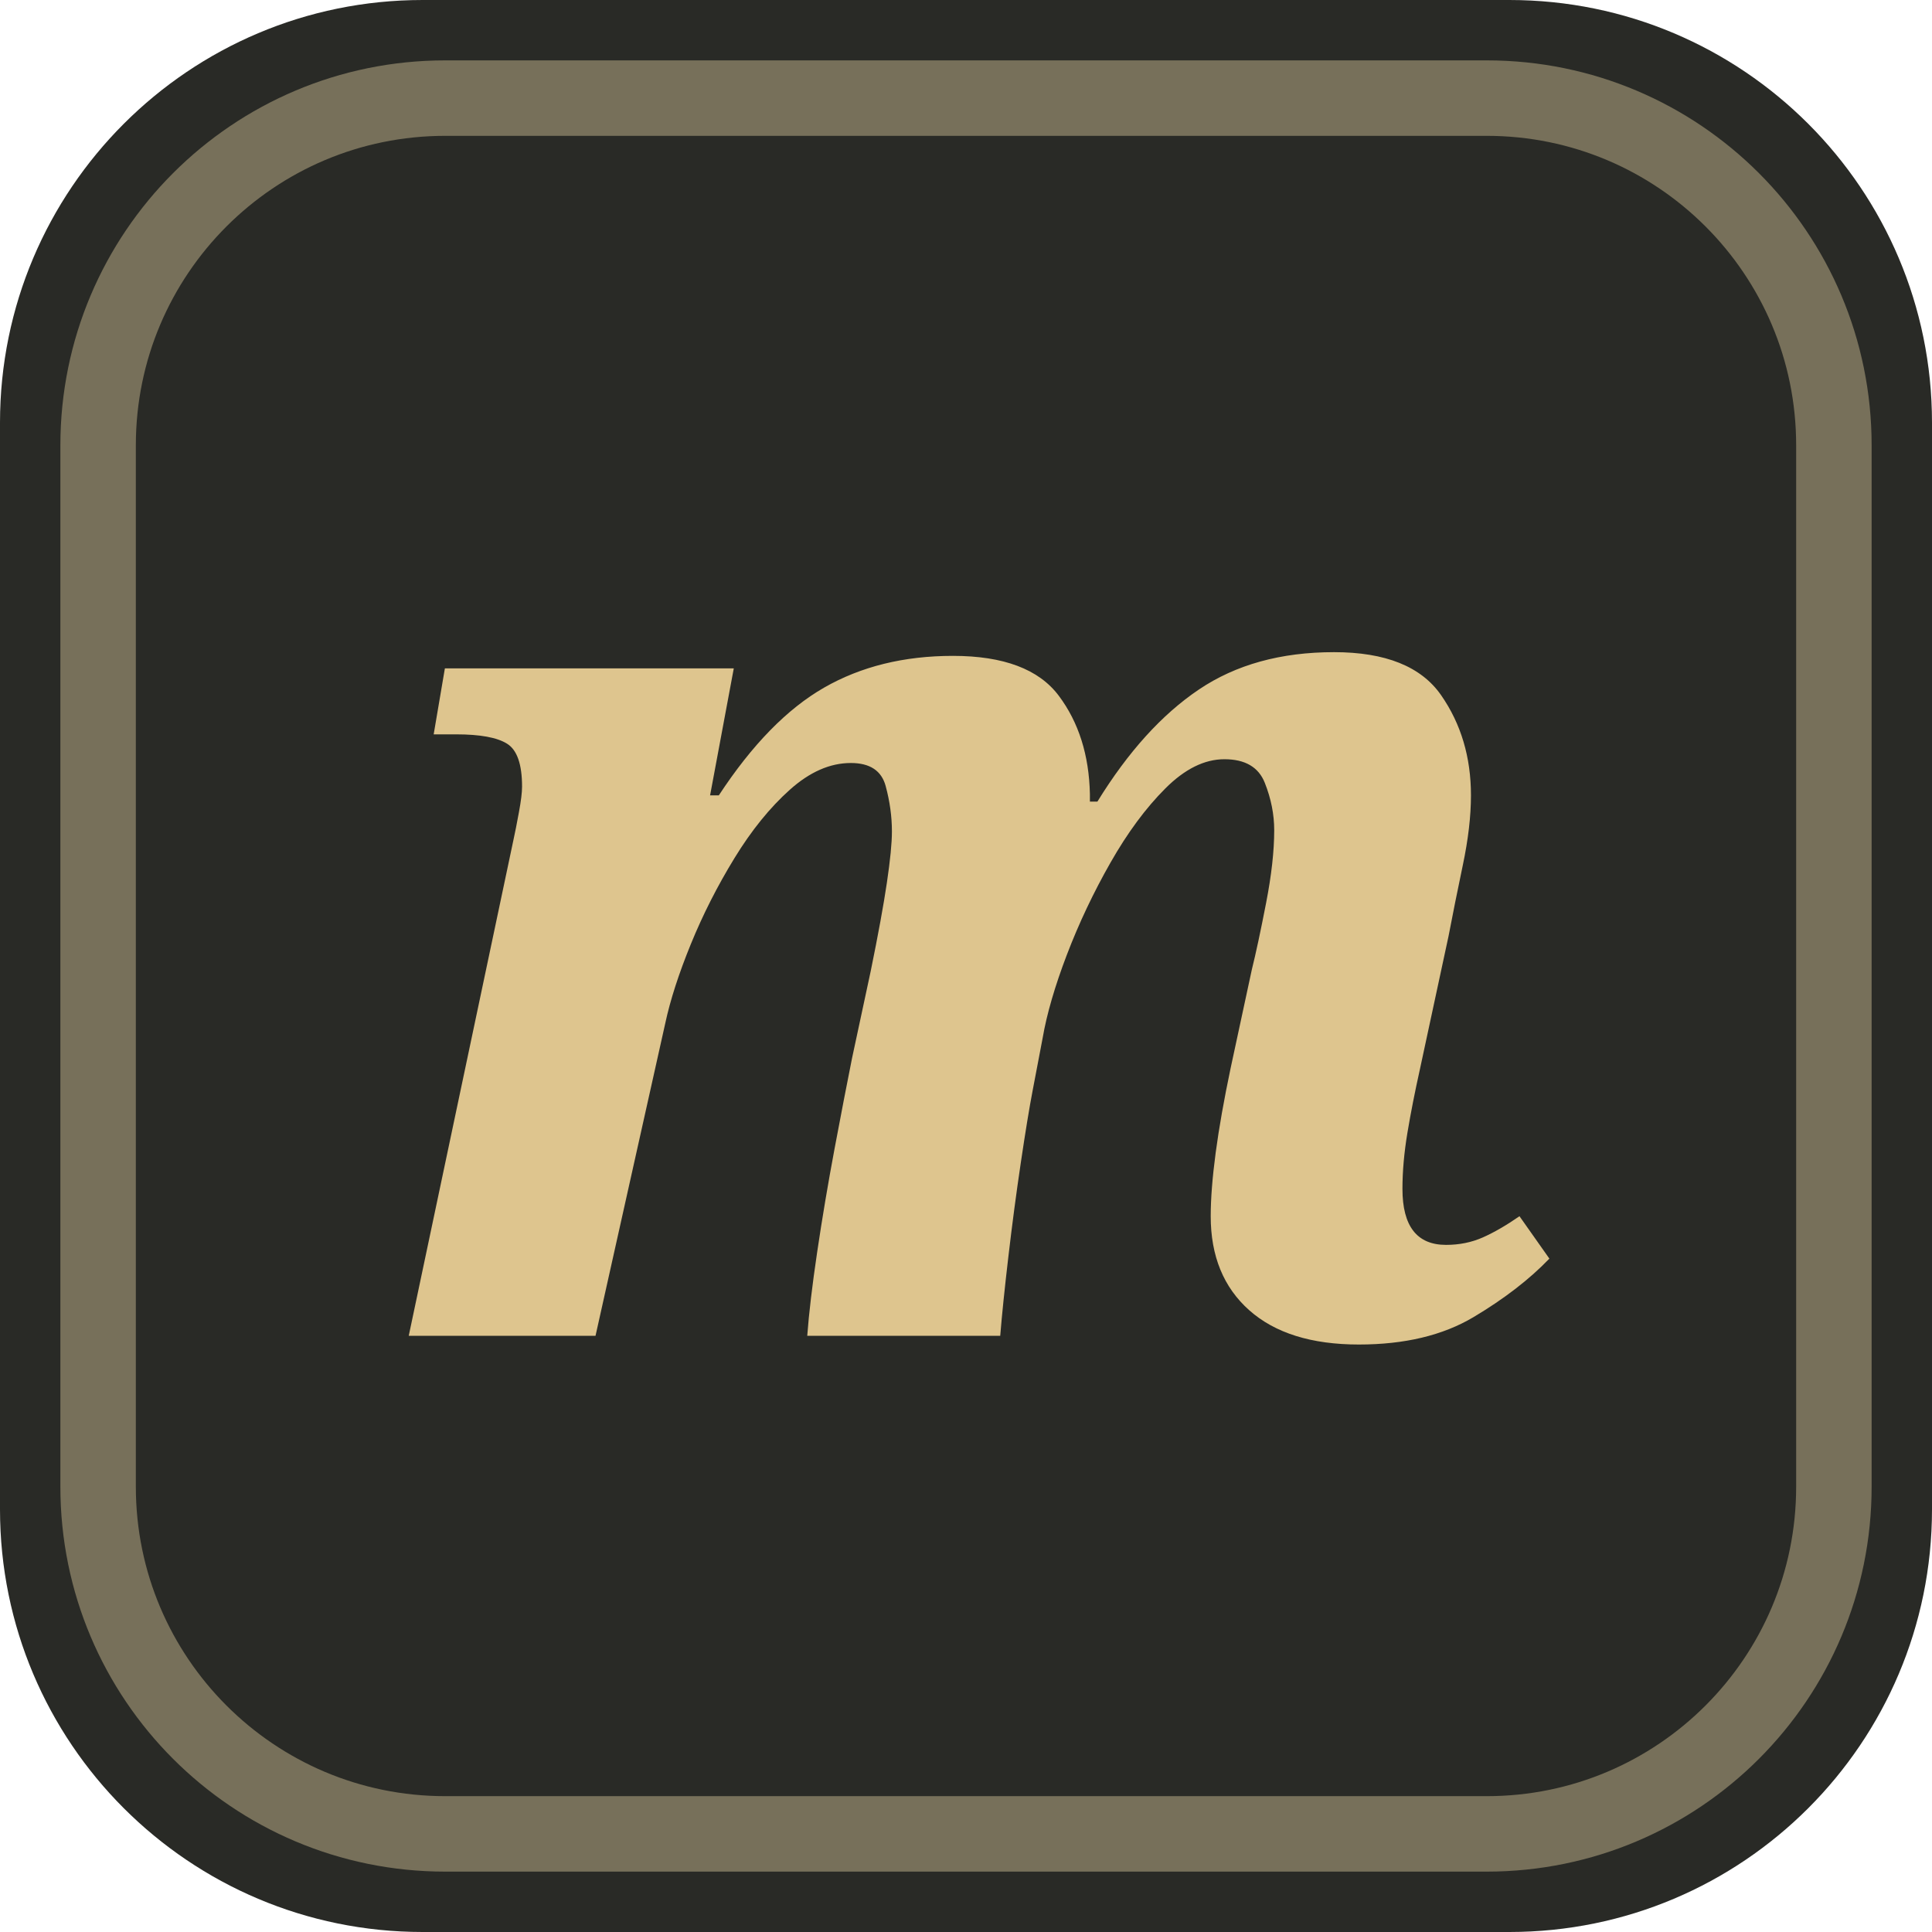
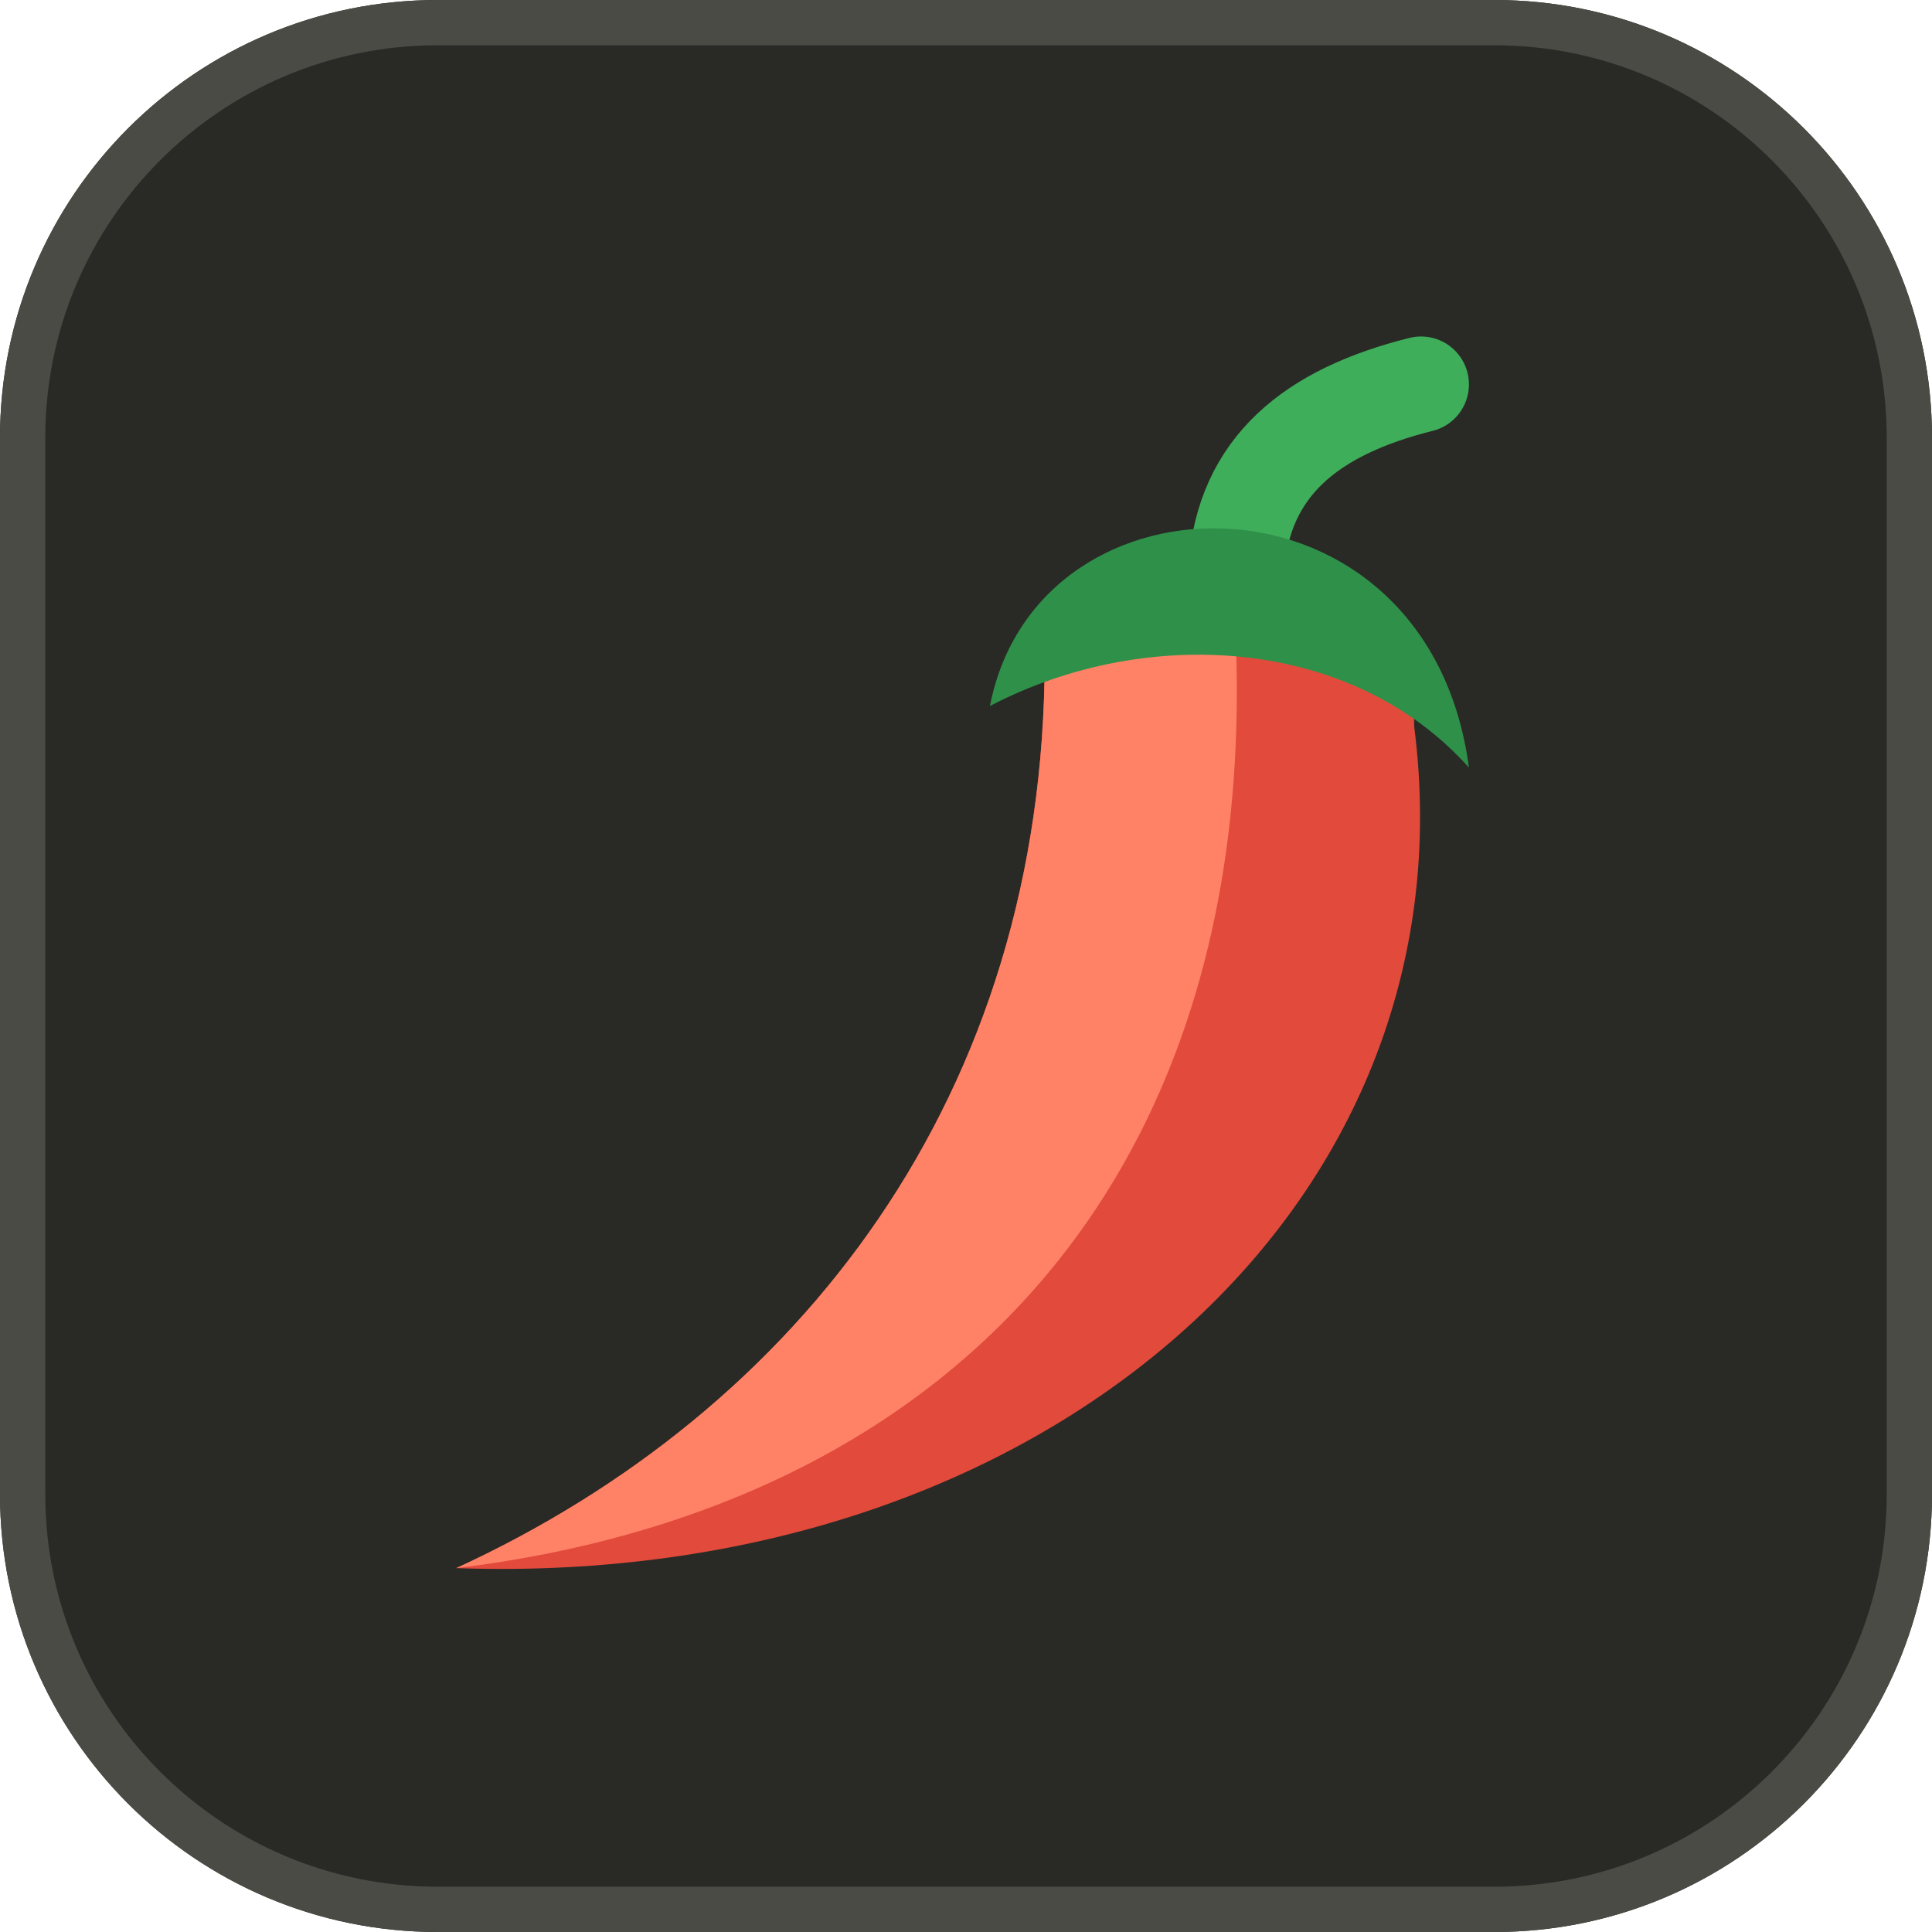
<svg xmlns="http://www.w3.org/2000/svg" viewBox="0 0 512 512">
-   <rect width="512" height="512" rx="112" fill="#292a26" />
-   <rect x="26" y="26" width="460" height="460" rx="92" fill="none" stroke="#77705a" stroke-width="20" />
-   <text x="256" y="354" text-anchor="middle" font-family="Georgia, serif" font-size="330" font-style="italic" font-weight="700" fill="#dec58e">m</text>
+   <rect width="512" height="512" rx="116" fill="#292a26" />
+   <rect x="6" y="6" width="500" height="500" rx="110" fill="none" stroke="#4a4b44" stroke-width="12" />
+   <g transform="translate(81.92 81.92) scale(0.90667) translate(-61 -56)">
+     <path d="M276 158C290 108 384 118 384 178C402 318 276 430 104 424C204 378 276 286 276 158Z" fill="#e24a3b" />
+     <path d="M276 158C286 126 312 120 330 126C348 304 252 406 104 424C204 378 276 286 276 158Z" fill="#ff8266" />
+     <path d="M332 132C334 102 354 86 386 78" fill="none" stroke="#3fae5a" stroke-width="28" stroke-linecap="round" />
+     <path d="M260 172C274 100 388 100 400 190C366 152 306 148 260 172Z" fill="#2f9149" />
+   </g>
</svg>
